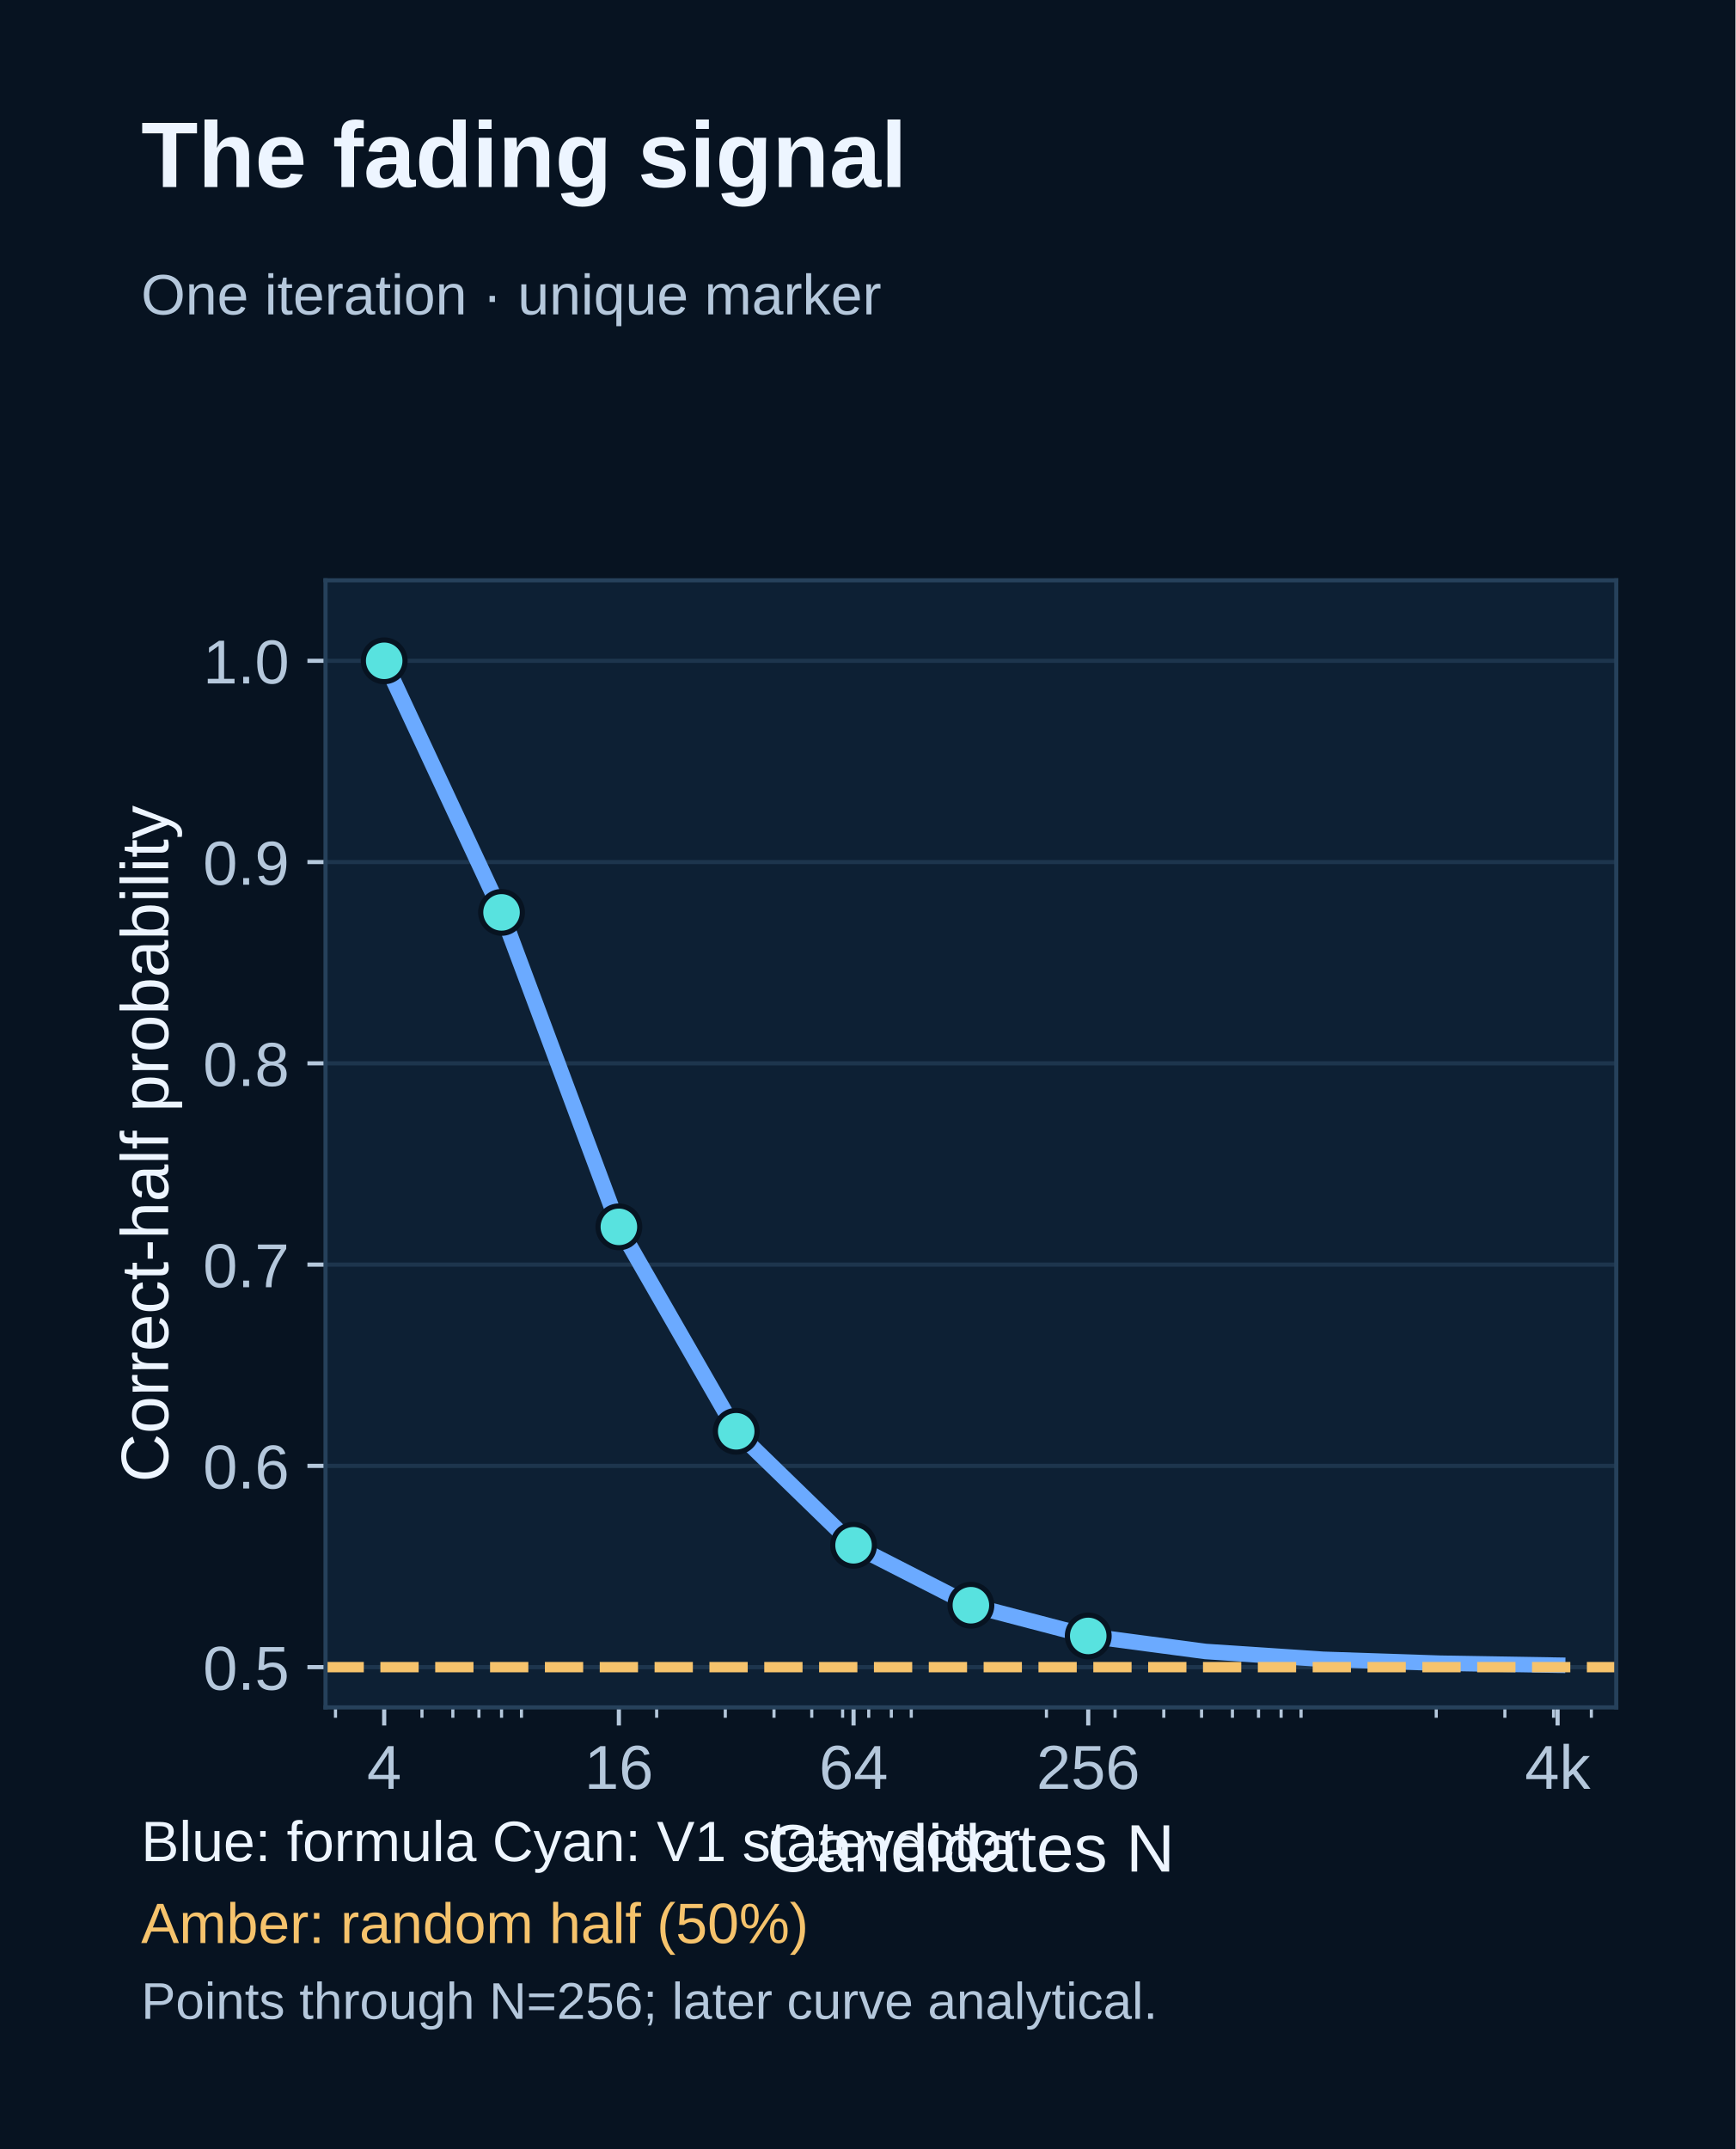
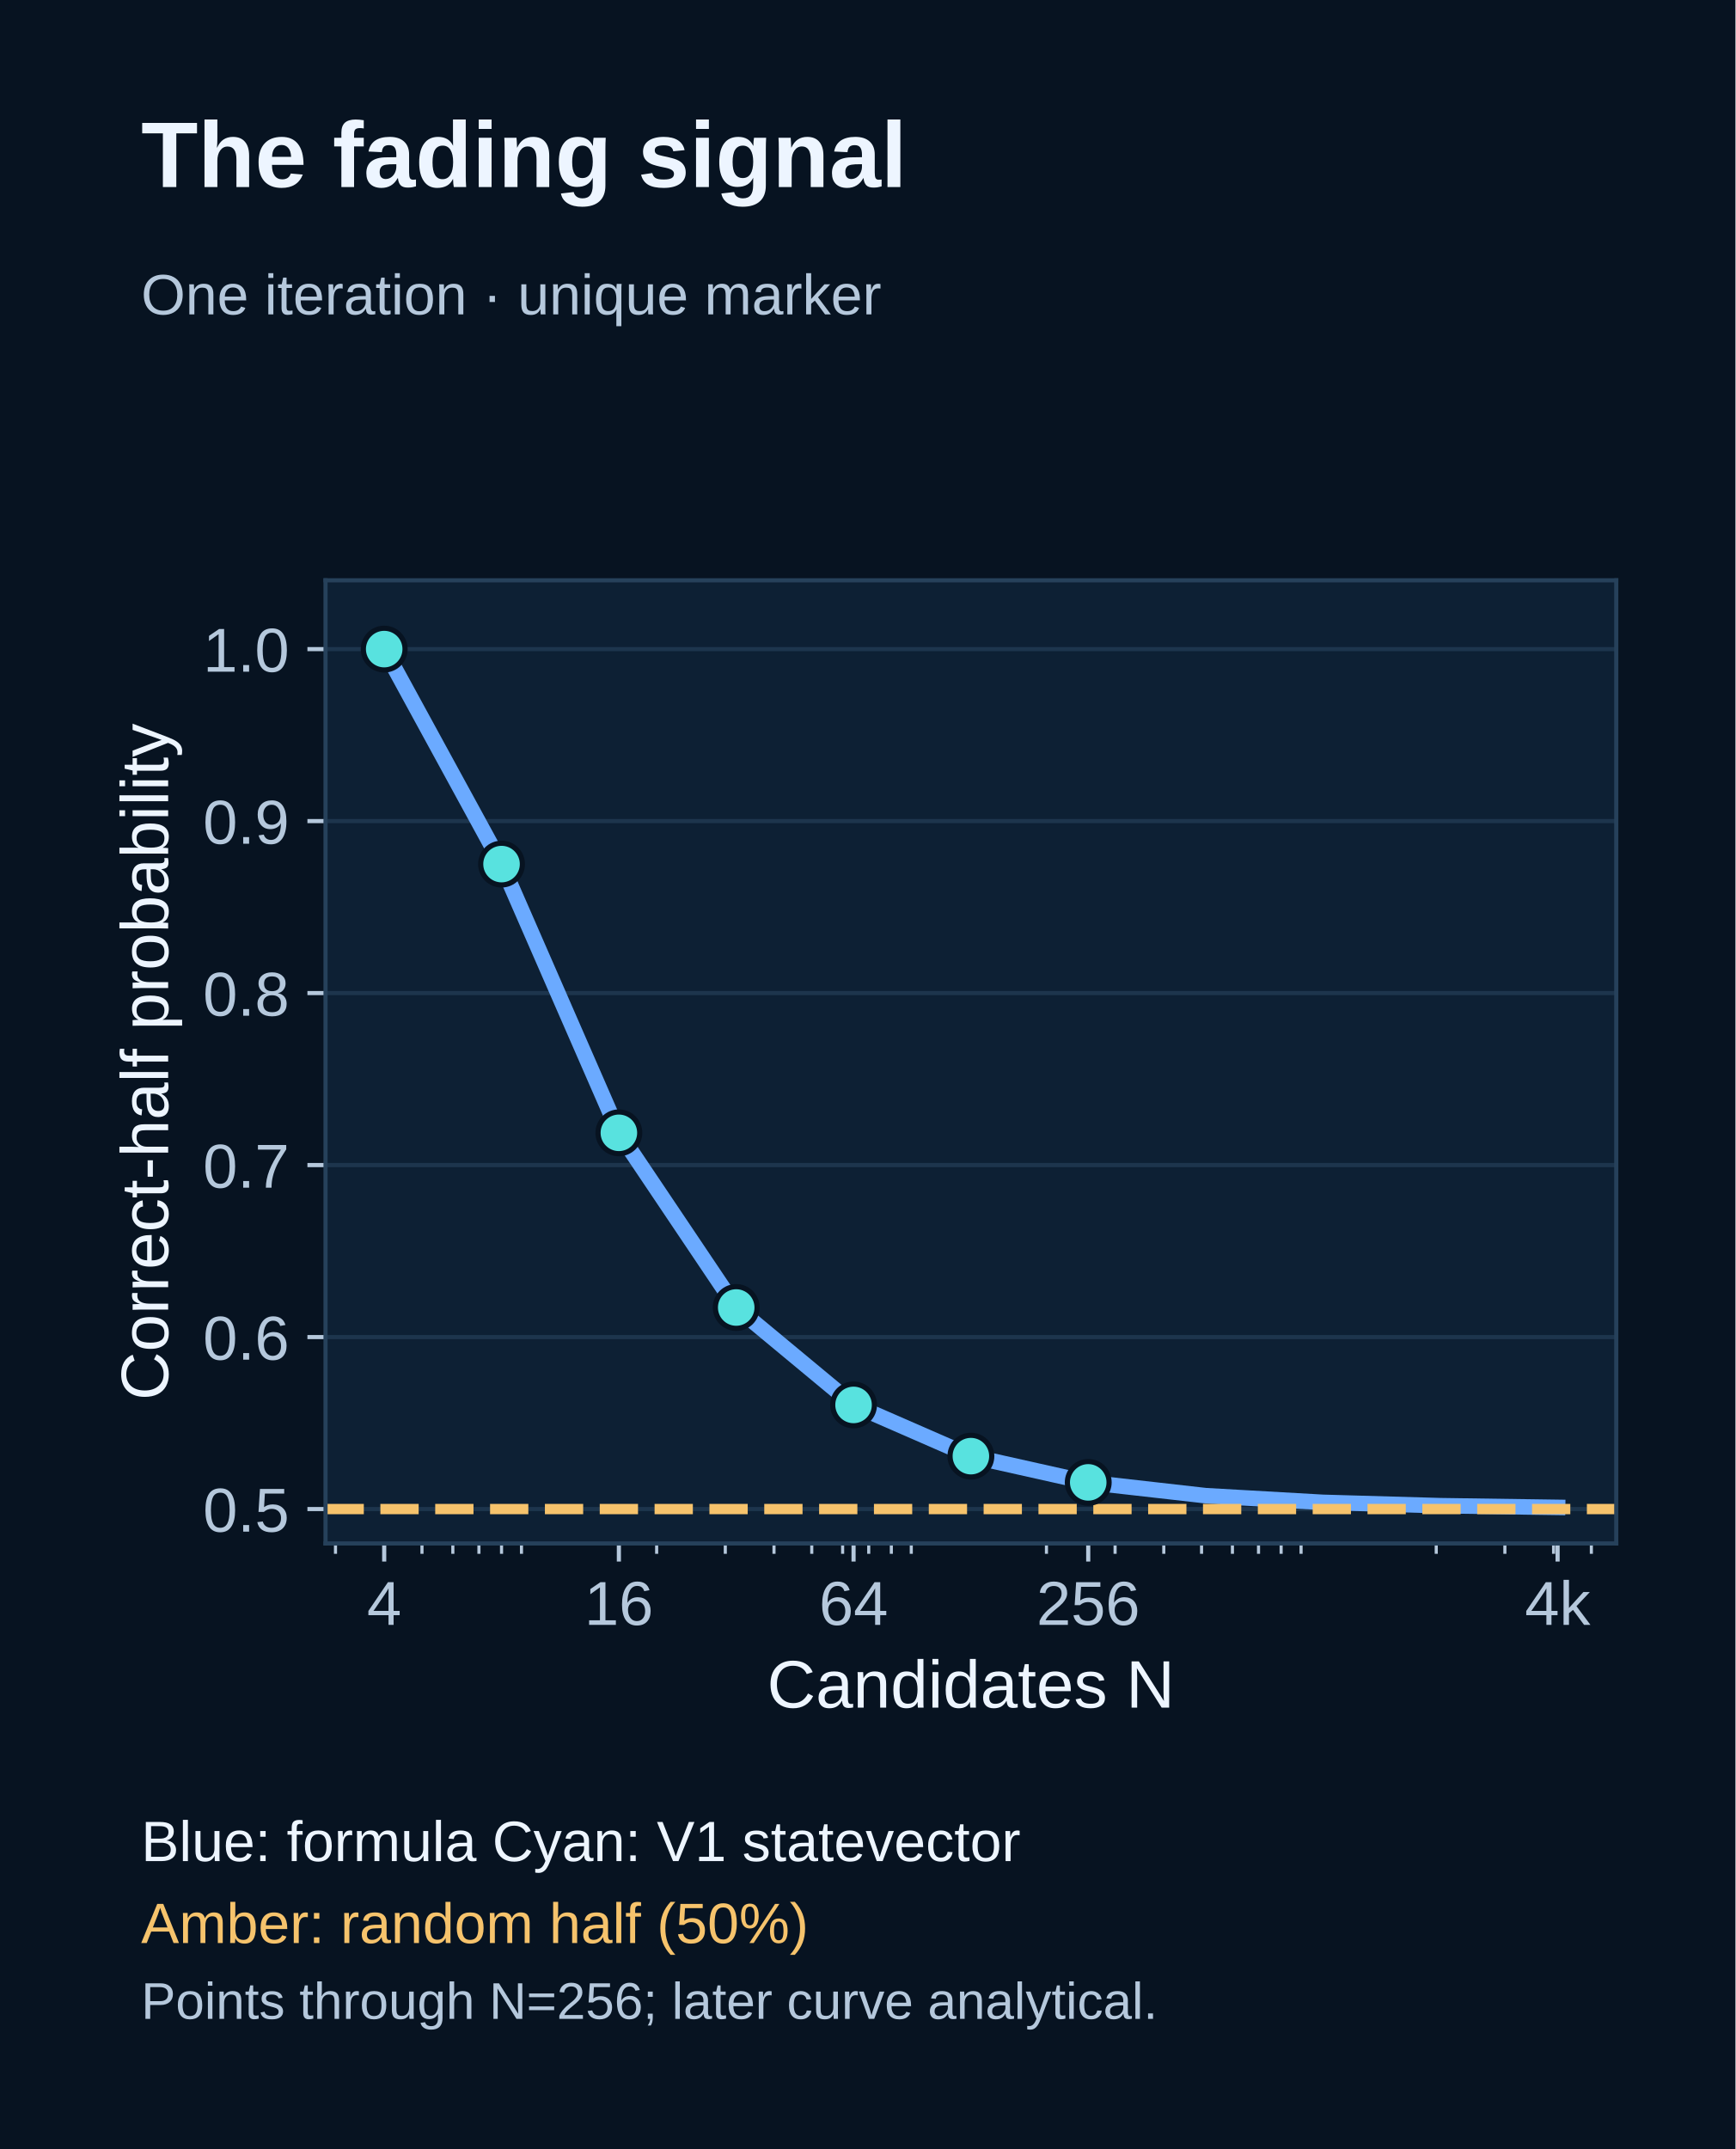
<svg xmlns="http://www.w3.org/2000/svg" xmlns:xlink="http://www.w3.org/1999/xlink" width="335.44pt" height="415.277pt" viewBox="0 0 335.44 415.277" version="1.1">
  <defs>
    <style type="text/css">*{stroke-linejoin: round; stroke-linecap: butt}</style>
  </defs>
  <g id="figure_1">
    <g id="patch_1">
      <path d="M 0 415.277 L 335.44 415.277 L 335.44 0 L 0 0 z " style="fill: #071321" />
    </g>
    <g id="axes_1">
      <g id="patch_2">
-         <path d="M 62.92 329.94 L 312.4 329.94 L 312.4 112.14 L 62.92 112.14 z " style="fill: #0d2034" />
+         <path d="M 62.92 298.26 L 312.4 298.26 L 312.4 112.14 L 62.92 112.14 z " style="fill: #0d2034" />
      </g>
      <g id="matplotlib.axis_1">
        <g id="xtick_1">
          <g id="line2d_1">
            <defs>
              <path id="m92b2c5dcd4" d="M 0 0 L 0 3.5 " style="stroke: #b5c8dc; stroke-width: 0.8" />
            </defs>
            <g>
-               <use xlink:href="#m92b2c5dcd4" x="74.26" y="329.94" style="fill: #b5c8dc; stroke: #b5c8dc; stroke-width: 0.8" />
+               <use xlink:href="#m92b2c5dcd4" x="74.26" y="298.26" style="fill: #b5c8dc; stroke: #b5c8dc; stroke-width: 0.8" />
            </g>
          </g>
          <g id="text_1">
-             <text style="font-size: 12px; font-family: 'Arial'; text-anchor: middle; fill: #b5c8dc" x="74.26" y="345.676" transform="rotate(-0 74.26045 345.6763)">4</text>
+             <text style="font-size: 12px; font-family: 'Arial'; text-anchor: middle; fill: #b5c8dc" x="74.26" y="313.996" transform="rotate(-0 74.26045 313.9963)">4</text>
          </g>
        </g>
        <g id="xtick_2">
          <g id="line2d_2">
            <g>
-               <use xlink:href="#m92b2c5dcd4" x="119.62" y="329.94" style="fill: #b5c8dc; stroke: #b5c8dc; stroke-width: 0.8" />
+               <use xlink:href="#m92b2c5dcd4" x="119.62" y="298.26" style="fill: #b5c8dc; stroke: #b5c8dc; stroke-width: 0.8" />
            </g>
          </g>
          <g id="text_2">
-             <text style="font-size: 12px; font-family: 'Arial'; text-anchor: middle; fill: #b5c8dc" x="119.62" y="345.676" transform="rotate(-0 119.6204 345.6763)">16</text>
+             <text style="font-size: 12px; font-family: 'Arial'; text-anchor: middle; fill: #b5c8dc" x="119.62" y="313.996" transform="rotate(-0 119.6204 313.9963)">16</text>
          </g>
        </g>
        <g id="xtick_3">
          <g id="line2d_3">
            <g>
-               <use xlink:href="#m92b2c5dcd4" x="164.98" y="329.94" style="fill: #b5c8dc; stroke: #b5c8dc; stroke-width: 0.8" />
+               <use xlink:href="#m92b2c5dcd4" x="164.98" y="298.26" style="fill: #b5c8dc; stroke: #b5c8dc; stroke-width: 0.8" />
            </g>
          </g>
          <g id="text_3">
-             <text style="font-size: 12px; font-family: 'Arial'; text-anchor: middle; fill: #b5c8dc" x="164.98" y="345.676" transform="rotate(-0 164.9804 345.6763)">64</text>
+             <text style="font-size: 12px; font-family: 'Arial'; text-anchor: middle; fill: #b5c8dc" x="164.98" y="313.996" transform="rotate(-0 164.9804 313.9963)">64</text>
          </g>
        </g>
        <g id="xtick_4">
          <g id="line2d_4">
            <g>
-               <use xlink:href="#m92b2c5dcd4" x="210.34" y="329.94" style="fill: #b5c8dc; stroke: #b5c8dc; stroke-width: 0.8" />
+               <use xlink:href="#m92b2c5dcd4" x="210.34" y="298.26" style="fill: #b5c8dc; stroke: #b5c8dc; stroke-width: 0.8" />
            </g>
          </g>
          <g id="text_4">
-             <text style="font-size: 12px; font-family: 'Arial'; text-anchor: middle; fill: #b5c8dc" x="210.34" y="345.676" transform="rotate(-0 210.3404 345.6763)">256</text>
+             <text style="font-size: 12px; font-family: 'Arial'; text-anchor: middle; fill: #b5c8dc" x="210.34" y="313.996" transform="rotate(-0 210.3404 313.9963)">256</text>
          </g>
        </g>
        <g id="xtick_5">
          <g id="line2d_5">
            <g>
-               <use xlink:href="#m92b2c5dcd4" x="301.06" y="329.94" style="fill: #b5c8dc; stroke: #b5c8dc; stroke-width: 0.8" />
+               <use xlink:href="#m92b2c5dcd4" x="301.06" y="298.26" style="fill: #b5c8dc; stroke: #b5c8dc; stroke-width: 0.8" />
            </g>
          </g>
          <g id="text_5">
-             <text style="font-size: 12px; font-family: 'Arial'; text-anchor: middle; fill: #b5c8dc" x="301.06" y="345.676" transform="rotate(-0 301.0604 345.6763)">4k</text>
+             <text style="font-size: 12px; font-family: 'Arial'; text-anchor: middle; fill: #b5c8dc" x="301.06" y="313.996" transform="rotate(-0 301.0604 313.9963)">4k</text>
          </g>
        </g>
        <g id="xtick_6">
          <g id="line2d_6">
            <defs>
              <path id="md46811cf62" d="M 0 0 L 0 2 " style="stroke: #b5c8dc; stroke-width: 0.6" />
            </defs>
            <g>
-               <use xlink:href="#md46811cf62" x="64.847" y="329.94" style="fill: #b5c8dc; stroke: #b5c8dc; stroke-width: 0.6" />
+               <use xlink:href="#md46811cf62" x="64.847" y="298.26" style="fill: #b5c8dc; stroke: #b5c8dc; stroke-width: 0.6" />
            </g>
          </g>
        </g>
        <g id="xtick_7">
          <g id="line2d_7">
            <g>
-               <use xlink:href="#md46811cf62" x="81.562" y="329.94" style="fill: #b5c8dc; stroke: #b5c8dc; stroke-width: 0.6" />
+               <use xlink:href="#md46811cf62" x="81.562" y="298.26" style="fill: #b5c8dc; stroke: #b5c8dc; stroke-width: 0.6" />
            </g>
          </g>
        </g>
        <g id="xtick_8">
          <g id="line2d_8">
            <g>
-               <use xlink:href="#md46811cf62" x="87.527" y="329.94" style="fill: #b5c8dc; stroke: #b5c8dc; stroke-width: 0.6" />
+               <use xlink:href="#md46811cf62" x="87.527" y="298.26" style="fill: #b5c8dc; stroke: #b5c8dc; stroke-width: 0.6" />
            </g>
          </g>
        </g>
        <g id="xtick_9">
          <g id="line2d_9">
            <g>
-               <use xlink:href="#md46811cf62" x="92.571" y="329.94" style="fill: #b5c8dc; stroke: #b5c8dc; stroke-width: 0.6" />
+               <use xlink:href="#md46811cf62" x="92.571" y="298.26" style="fill: #b5c8dc; stroke: #b5c8dc; stroke-width: 0.6" />
            </g>
          </g>
        </g>
        <g id="xtick_10">
          <g id="line2d_10">
            <g>
-               <use xlink:href="#md46811cf62" x="96.94" y="329.94" style="fill: #b5c8dc; stroke: #b5c8dc; stroke-width: 0.6" />
+               <use xlink:href="#md46811cf62" x="96.94" y="298.26" style="fill: #b5c8dc; stroke: #b5c8dc; stroke-width: 0.6" />
            </g>
          </g>
        </g>
        <g id="xtick_11">
          <g id="line2d_11">
            <g>
-               <use xlink:href="#md46811cf62" x="100.794" y="329.94" style="fill: #b5c8dc; stroke: #b5c8dc; stroke-width: 0.6" />
+               <use xlink:href="#md46811cf62" x="100.794" y="298.26" style="fill: #b5c8dc; stroke: #b5c8dc; stroke-width: 0.6" />
            </g>
          </g>
        </g>
        <g id="xtick_12">
          <g id="line2d_12">
            <g>
-               <use xlink:href="#md46811cf62" x="126.922" y="329.94" style="fill: #b5c8dc; stroke: #b5c8dc; stroke-width: 0.6" />
+               <use xlink:href="#md46811cf62" x="126.922" y="298.26" style="fill: #b5c8dc; stroke: #b5c8dc; stroke-width: 0.6" />
            </g>
          </g>
        </g>
        <g id="xtick_13">
          <g id="line2d_13">
            <g>
-               <use xlink:href="#md46811cf62" x="140.189" y="329.94" style="fill: #b5c8dc; stroke: #b5c8dc; stroke-width: 0.6" />
+               <use xlink:href="#md46811cf62" x="140.189" y="298.26" style="fill: #b5c8dc; stroke: #b5c8dc; stroke-width: 0.6" />
            </g>
          </g>
        </g>
        <g id="xtick_14">
          <g id="line2d_14">
            <g>
-               <use xlink:href="#md46811cf62" x="149.602" y="329.94" style="fill: #b5c8dc; stroke: #b5c8dc; stroke-width: 0.6" />
+               <use xlink:href="#md46811cf62" x="149.602" y="298.26" style="fill: #b5c8dc; stroke: #b5c8dc; stroke-width: 0.6" />
            </g>
          </g>
        </g>
        <g id="xtick_15">
          <g id="line2d_15">
            <g>
-               <use xlink:href="#md46811cf62" x="156.903" y="329.94" style="fill: #b5c8dc; stroke: #b5c8dc; stroke-width: 0.6" />
+               <use xlink:href="#md46811cf62" x="156.903" y="298.26" style="fill: #b5c8dc; stroke: #b5c8dc; stroke-width: 0.6" />
            </g>
          </g>
        </g>
        <g id="xtick_16">
          <g id="line2d_16">
            <g>
-               <use xlink:href="#md46811cf62" x="162.869" y="329.94" style="fill: #b5c8dc; stroke: #b5c8dc; stroke-width: 0.6" />
+               <use xlink:href="#md46811cf62" x="162.869" y="298.26" style="fill: #b5c8dc; stroke: #b5c8dc; stroke-width: 0.6" />
            </g>
          </g>
        </g>
        <g id="xtick_17">
          <g id="line2d_17">
            <g>
-               <use xlink:href="#md46811cf62" x="167.913" y="329.94" style="fill: #b5c8dc; stroke: #b5c8dc; stroke-width: 0.6" />
+               <use xlink:href="#md46811cf62" x="167.913" y="298.26" style="fill: #b5c8dc; stroke: #b5c8dc; stroke-width: 0.6" />
            </g>
          </g>
        </g>
        <g id="xtick_18">
          <g id="line2d_18">
            <g>
-               <use xlink:href="#md46811cf62" x="172.282" y="329.94" style="fill: #b5c8dc; stroke: #b5c8dc; stroke-width: 0.6" />
+               <use xlink:href="#md46811cf62" x="172.282" y="298.26" style="fill: #b5c8dc; stroke: #b5c8dc; stroke-width: 0.6" />
            </g>
          </g>
        </g>
        <g id="xtick_19">
          <g id="line2d_19">
            <g>
-               <use xlink:href="#md46811cf62" x="176.136" y="329.94" style="fill: #b5c8dc; stroke: #b5c8dc; stroke-width: 0.6" />
+               <use xlink:href="#md46811cf62" x="176.136" y="298.26" style="fill: #b5c8dc; stroke: #b5c8dc; stroke-width: 0.6" />
            </g>
          </g>
        </g>
        <g id="xtick_20">
          <g id="line2d_20">
            <g>
-               <use xlink:href="#md46811cf62" x="202.263" y="329.94" style="fill: #b5c8dc; stroke: #b5c8dc; stroke-width: 0.6" />
+               <use xlink:href="#md46811cf62" x="202.263" y="298.26" style="fill: #b5c8dc; stroke: #b5c8dc; stroke-width: 0.6" />
            </g>
          </g>
        </g>
        <g id="xtick_21">
          <g id="line2d_21">
            <g>
-               <use xlink:href="#md46811cf62" x="215.53" y="329.94" style="fill: #b5c8dc; stroke: #b5c8dc; stroke-width: 0.6" />
+               <use xlink:href="#md46811cf62" x="215.53" y="298.26" style="fill: #b5c8dc; stroke: #b5c8dc; stroke-width: 0.6" />
            </g>
          </g>
        </g>
        <g id="xtick_22">
          <g id="line2d_22">
            <g>
-               <use xlink:href="#md46811cf62" x="224.943" y="329.94" style="fill: #b5c8dc; stroke: #b5c8dc; stroke-width: 0.6" />
+               <use xlink:href="#md46811cf62" x="224.943" y="298.26" style="fill: #b5c8dc; stroke: #b5c8dc; stroke-width: 0.6" />
            </g>
          </g>
        </g>
        <g id="xtick_23">
          <g id="line2d_23">
            <g>
-               <use xlink:href="#md46811cf62" x="232.244" y="329.94" style="fill: #b5c8dc; stroke: #b5c8dc; stroke-width: 0.6" />
+               <use xlink:href="#md46811cf62" x="232.244" y="298.26" style="fill: #b5c8dc; stroke: #b5c8dc; stroke-width: 0.6" />
            </g>
          </g>
        </g>
        <g id="xtick_24">
          <g id="line2d_24">
            <g>
-               <use xlink:href="#md46811cf62" x="238.21" y="329.94" style="fill: #b5c8dc; stroke: #b5c8dc; stroke-width: 0.6" />
+               <use xlink:href="#md46811cf62" x="238.21" y="298.26" style="fill: #b5c8dc; stroke: #b5c8dc; stroke-width: 0.6" />
            </g>
          </g>
        </g>
        <g id="xtick_25">
          <g id="line2d_25">
            <g>
-               <use xlink:href="#md46811cf62" x="243.254" y="329.94" style="fill: #b5c8dc; stroke: #b5c8dc; stroke-width: 0.6" />
+               <use xlink:href="#md46811cf62" x="243.254" y="298.26" style="fill: #b5c8dc; stroke: #b5c8dc; stroke-width: 0.6" />
            </g>
          </g>
        </g>
        <g id="xtick_26">
          <g id="line2d_26">
            <g>
-               <use xlink:href="#md46811cf62" x="247.623" y="329.94" style="fill: #b5c8dc; stroke: #b5c8dc; stroke-width: 0.6" />
+               <use xlink:href="#md46811cf62" x="247.623" y="298.26" style="fill: #b5c8dc; stroke: #b5c8dc; stroke-width: 0.6" />
            </g>
          </g>
        </g>
        <g id="xtick_27">
          <g id="line2d_27">
            <g>
-               <use xlink:href="#md46811cf62" x="251.477" y="329.94" style="fill: #b5c8dc; stroke: #b5c8dc; stroke-width: 0.6" />
+               <use xlink:href="#md46811cf62" x="251.477" y="298.26" style="fill: #b5c8dc; stroke: #b5c8dc; stroke-width: 0.6" />
            </g>
          </g>
        </g>
        <g id="xtick_28">
          <g id="line2d_28">
            <g>
-               <use xlink:href="#md46811cf62" x="277.604" y="329.94" style="fill: #b5c8dc; stroke: #b5c8dc; stroke-width: 0.6" />
+               <use xlink:href="#md46811cf62" x="277.604" y="298.26" style="fill: #b5c8dc; stroke: #b5c8dc; stroke-width: 0.6" />
            </g>
          </g>
        </g>
        <g id="xtick_29">
          <g id="line2d_29">
            <g>
-               <use xlink:href="#md46811cf62" x="290.871" y="329.94" style="fill: #b5c8dc; stroke: #b5c8dc; stroke-width: 0.6" />
+               <use xlink:href="#md46811cf62" x="290.871" y="298.26" style="fill: #b5c8dc; stroke: #b5c8dc; stroke-width: 0.6" />
            </g>
          </g>
        </g>
        <g id="xtick_30">
          <g id="line2d_30">
            <g>
-               <use xlink:href="#md46811cf62" x="300.284" y="329.94" style="fill: #b5c8dc; stroke: #b5c8dc; stroke-width: 0.6" />
+               <use xlink:href="#md46811cf62" x="300.284" y="298.26" style="fill: #b5c8dc; stroke: #b5c8dc; stroke-width: 0.6" />
            </g>
          </g>
        </g>
        <g id="xtick_31">
          <g id="line2d_31">
            <g>
-               <use xlink:href="#md46811cf62" x="307.586" y="329.94" style="fill: #b5c8dc; stroke: #b5c8dc; stroke-width: 0.6" />
+               <use xlink:href="#md46811cf62" x="307.586" y="298.26" style="fill: #b5c8dc; stroke: #b5c8dc; stroke-width: 0.6" />
            </g>
          </g>
        </g>
        <g id="text_6">
-           <text style="font-size: 13px; font-family: 'Arial'; text-anchor: middle; fill: #edf5ff" x="187.66" y="361.666" transform="rotate(-0 187.6604 361.6661)">Candidates N</text>
+           <text style="font-size: 13px; font-family: 'Arial'; text-anchor: middle; fill: #edf5ff" x="187.66" y="329.986" transform="rotate(-0 187.6604 329.9861)">Candidates N</text>
        </g>
      </g>
      <g id="matplotlib.axis_2">
        <g id="ytick_1">
          <g id="line2d_32">
-             <path d="M 62.92 322.161 L 312.4 322.161 " clip-path="url(#p48dacad4f9)" style="fill: none; stroke: #26415b; stroke-opacity: 0.65; stroke-width: 0.8; stroke-linecap: square" />
+             <path d="M 62.92 291.613 L 312.4 291.613 " clip-path="url(#p8aab720ee3)" style="fill: none; stroke: #26415b; stroke-opacity: 0.65; stroke-width: 0.8; stroke-linecap: square" />
          </g>
          <g id="line2d_33">
            <defs>
              <path id="m468103ad97" d="M 0 0 L -3.5 0 " style="stroke: #b5c8dc; stroke-width: 0.8" />
            </defs>
            <g>
-               <use xlink:href="#m468103ad97" x="62.92" y="322.161" style="fill: #b5c8dc; stroke: #b5c8dc; stroke-width: 0.8" />
+               <use xlink:href="#m468103ad97" x="62.92" y="291.613" style="fill: #b5c8dc; stroke: #b5c8dc; stroke-width: 0.8" />
            </g>
          </g>
          <g id="text_7">
-             <text style="font-size: 12px; font-family: 'Arial'; text-anchor: end; fill: #b5c8dc" x="55.92" y="326.53" transform="rotate(-0 55.92045 326.5296)">0.5</text>
+             <text style="font-size: 12px; font-family: 'Arial'; text-anchor: end; fill: #b5c8dc" x="55.92" y="295.981" transform="rotate(-0 55.92045 295.981)">0.5</text>
          </g>
        </g>
        <g id="ytick_2">
          <g id="line2d_34">
-             <path d="M 62.92 283.269 L 312.4 283.269 " clip-path="url(#p48dacad4f9)" style="fill: none; stroke: #26415b; stroke-opacity: 0.65; stroke-width: 0.8; stroke-linecap: square" />
+             <path d="M 62.92 258.377 L 312.4 258.377 " clip-path="url(#p8aab720ee3)" style="fill: none; stroke: #26415b; stroke-opacity: 0.65; stroke-width: 0.8; stroke-linecap: square" />
          </g>
          <g id="line2d_35">
            <g>
-               <use xlink:href="#m468103ad97" x="62.92" y="283.269" style="fill: #b5c8dc; stroke: #b5c8dc; stroke-width: 0.8" />
+               <use xlink:href="#m468103ad97" x="62.92" y="258.377" style="fill: #b5c8dc; stroke: #b5c8dc; stroke-width: 0.8" />
            </g>
          </g>
          <g id="text_8">
-             <text style="font-size: 12px; font-family: 'Arial'; text-anchor: end; fill: #b5c8dc" x="55.92" y="287.637" transform="rotate(-0 55.92045 287.6367)">0.6</text>
+             <text style="font-size: 12px; font-family: 'Arial'; text-anchor: end; fill: #b5c8dc" x="55.92" y="262.745" transform="rotate(-0 55.92045 262.7453)">0.6</text>
          </g>
        </g>
        <g id="ytick_3">
          <g id="line2d_36">
-             <path d="M 62.92 244.376 L 312.4 244.376 " clip-path="url(#p48dacad4f9)" style="fill: none; stroke: #26415b; stroke-opacity: 0.65; stroke-width: 0.8; stroke-linecap: square" />
+             <path d="M 62.92 225.141 L 312.4 225.141 " clip-path="url(#p8aab720ee3)" style="fill: none; stroke: #26415b; stroke-opacity: 0.65; stroke-width: 0.8; stroke-linecap: square" />
          </g>
          <g id="line2d_37">
            <g>
-               <use xlink:href="#m468103ad97" x="62.92" y="244.376" style="fill: #b5c8dc; stroke: #b5c8dc; stroke-width: 0.8" />
+               <use xlink:href="#m468103ad97" x="62.92" y="225.141" style="fill: #b5c8dc; stroke: #b5c8dc; stroke-width: 0.8" />
            </g>
          </g>
          <g id="text_9">
-             <text style="font-size: 12px; font-family: 'Arial'; text-anchor: end; fill: #b5c8dc" x="55.92" y="248.744" transform="rotate(-0 55.92045 248.7439)">0.7</text>
+             <text style="font-size: 12px; font-family: 'Arial'; text-anchor: end; fill: #b5c8dc" x="55.92" y="229.51" transform="rotate(-0 55.92045 229.5096)">0.7</text>
          </g>
        </g>
        <g id="ytick_4">
          <g id="line2d_38">
-             <path d="M 62.92 205.483 L 312.4 205.483 " clip-path="url(#p48dacad4f9)" style="fill: none; stroke: #26415b; stroke-opacity: 0.65; stroke-width: 0.8; stroke-linecap: square" />
+             <path d="M 62.92 191.906 L 312.4 191.906 " clip-path="url(#p8aab720ee3)" style="fill: none; stroke: #26415b; stroke-opacity: 0.65; stroke-width: 0.8; stroke-linecap: square" />
          </g>
          <g id="line2d_39">
            <g>
-               <use xlink:href="#m468103ad97" x="62.92" y="205.483" style="fill: #b5c8dc; stroke: #b5c8dc; stroke-width: 0.8" />
+               <use xlink:href="#m468103ad97" x="62.92" y="191.906" style="fill: #b5c8dc; stroke: #b5c8dc; stroke-width: 0.8" />
            </g>
          </g>
          <g id="text_10">
-             <text style="font-size: 12px; font-family: 'Arial'; text-anchor: end; fill: #b5c8dc" x="55.92" y="209.851" transform="rotate(-0 55.92045 209.851)">0.8</text>
+             <text style="font-size: 12px; font-family: 'Arial'; text-anchor: end; fill: #b5c8dc" x="55.92" y="196.274" transform="rotate(-0 55.92045 196.2739)">0.8</text>
          </g>
        </g>
        <g id="ytick_5">
          <g id="line2d_40">
-             <path d="M 62.92 166.59 L 312.4 166.59 " clip-path="url(#p48dacad4f9)" style="fill: none; stroke: #26415b; stroke-opacity: 0.65; stroke-width: 0.8; stroke-linecap: square" />
+             <path d="M 62.92 158.67 L 312.4 158.67 " clip-path="url(#p8aab720ee3)" style="fill: none; stroke: #26415b; stroke-opacity: 0.65; stroke-width: 0.8; stroke-linecap: square" />
          </g>
          <g id="line2d_41">
            <g>
-               <use xlink:href="#m468103ad97" x="62.92" y="166.59" style="fill: #b5c8dc; stroke: #b5c8dc; stroke-width: 0.8" />
+               <use xlink:href="#m468103ad97" x="62.92" y="158.67" style="fill: #b5c8dc; stroke: #b5c8dc; stroke-width: 0.8" />
            </g>
          </g>
          <g id="text_11">
-             <text style="font-size: 12px; font-family: 'Arial'; text-anchor: end; fill: #b5c8dc" x="55.92" y="170.958" transform="rotate(-0 55.92045 170.9582)">0.9</text>
+             <text style="font-size: 12px; font-family: 'Arial'; text-anchor: end; fill: #b5c8dc" x="55.92" y="163.038" transform="rotate(-0 55.92045 163.0382)">0.9</text>
          </g>
        </g>
        <g id="ytick_6">
          <g id="line2d_42">
-             <path d="M 62.92 127.697 L 312.4 127.697 " clip-path="url(#p48dacad4f9)" style="fill: none; stroke: #26415b; stroke-opacity: 0.65; stroke-width: 0.8; stroke-linecap: square" />
+             <path d="M 62.92 125.434 L 312.4 125.434 " clip-path="url(#p8aab720ee3)" style="fill: none; stroke: #26415b; stroke-opacity: 0.65; stroke-width: 0.8; stroke-linecap: square" />
          </g>
          <g id="line2d_43">
            <g>
-               <use xlink:href="#m468103ad97" x="62.92" y="127.697" style="fill: #b5c8dc; stroke: #b5c8dc; stroke-width: 0.8" />
+               <use xlink:href="#m468103ad97" x="62.92" y="125.434" style="fill: #b5c8dc; stroke: #b5c8dc; stroke-width: 0.8" />
            </g>
          </g>
          <g id="text_12">
-             <text style="font-size: 12px; font-family: 'Arial'; text-anchor: end; fill: #b5c8dc" x="55.92" y="132.065" transform="rotate(-0 55.92045 132.0653)">1.0</text>
+             <text style="font-size: 12px; font-family: 'Arial'; text-anchor: end; fill: #b5c8dc" x="55.92" y="129.802" transform="rotate(-0 55.92045 129.8024)">1.0</text>
          </g>
        </g>
        <g id="text_13">
-           <text style="font-size: 13px; font-family: 'Arial'; text-anchor: middle; fill: #edf5ff" x="32.504" y="221.04" transform="rotate(-90 32.50435 221.04)">Correct-half probability</text>
+           <text style="font-size: 13px; font-family: 'Arial'; text-anchor: middle; fill: #edf5ff" x="32.504" y="205.2" transform="rotate(-90 32.50435 205.2)">Correct-half probability</text>
        </g>
      </g>
      <g id="line2d_44">
-         <path d="M 74.26 127.697 L 96.94 176.313 L 119.62 237.083 L 142.3 276.584 L 164.98 298.613 L 187.66 310.197 L 210.34 316.132 L 233.02 319.135 L 255.7 320.645 L 278.38 321.403 L 301.06 321.782 " clip-path="url(#p48dacad4f9)" style="fill: none; stroke: #6baaff; stroke-width: 3; stroke-linecap: square" />
+         <path d="M 74.26 125.434 L 96.94 166.979 L 119.62 218.91 L 142.3 252.665 L 164.98 271.49 L 187.66 281.389 L 210.34 286.46 L 233.02 289.026 L 255.7 290.317 L 278.38 290.964 L 301.06 291.288 " clip-path="url(#p8aab720ee3)" style="fill: none; stroke: #6baaff; stroke-width: 3; stroke-linecap: square" />
      </g>
      <g id="line2d_45">
-         <path d="M 62.92 322.161 L 312.4 322.161 " clip-path="url(#p48dacad4f9)" style="fill: none; stroke-dasharray: 7.4,3.2; stroke-dashoffset: 0; stroke: #f6c36c; stroke-width: 2" />
+         <path d="M 62.92 291.613 L 312.4 291.613 " clip-path="url(#p8aab720ee3)" style="fill: none; stroke-dasharray: 7.4,3.2; stroke-dashoffset: 0; stroke: #f6c36c; stroke-width: 2" />
      </g>
      <g id="patch_3">
-         <path d="M 62.92 329.94 L 62.92 112.14 " style="fill: none; stroke: #26415b; stroke-width: 0.8; stroke-linejoin: miter; stroke-linecap: square" />
+         <path d="M 62.92 298.26 L 62.92 112.14 " style="fill: none; stroke: #26415b; stroke-width: 0.8; stroke-linejoin: miter; stroke-linecap: square" />
      </g>
      <g id="patch_4">
-         <path d="M 312.4 329.94 L 312.4 112.14 " style="fill: none; stroke: #26415b; stroke-width: 0.8; stroke-linejoin: miter; stroke-linecap: square" />
+         <path d="M 312.4 298.26 L 312.4 112.14 " style="fill: none; stroke: #26415b; stroke-width: 0.8; stroke-linejoin: miter; stroke-linecap: square" />
      </g>
      <g id="patch_5">
-         <path d="M 62.92 329.94 L 312.4 329.94 " style="fill: none; stroke: #26415b; stroke-width: 0.8; stroke-linejoin: miter; stroke-linecap: square" />
+         <path d="M 62.92 298.26 L 312.4 298.26 " style="fill: none; stroke: #26415b; stroke-width: 0.8; stroke-linejoin: miter; stroke-linecap: square" />
      </g>
      <g id="patch_6">
        <path d="M 62.92 112.14 L 312.4 112.14 " style="fill: none; stroke: #26415b; stroke-width: 0.8; stroke-linejoin: miter; stroke-linecap: square" />
      </g>
      <g id="PathCollection_1">
        <defs>
          <path id="m2cbfa21e77" d="M 0 4.031 C 1.069 4.031 2.094 3.606 2.85 2.85 C 3.606 2.094 4.031 1.069 4.031 0 C 4.031 -1.069 3.606 -2.094 2.85 -2.85 C 2.094 -3.606 1.069 -4.031 0 -4.031 C -1.069 -4.031 -2.094 -3.606 -2.85 -2.85 C -3.606 -2.094 -4.031 -1.069 -4.031 0 C -4.031 1.069 -3.606 2.094 -2.85 2.85 C -2.094 3.606 -1.069 4.031 0 4.031 z " style="stroke: #071321" />
        </defs>
-         <g clip-path="url(#p48dacad4f9)">
-           <use xlink:href="#m2cbfa21e77" x="74.26" y="127.697" style="fill: #58e2df; stroke: #071321" />
-           <use xlink:href="#m2cbfa21e77" x="96.94" y="176.313" style="fill: #58e2df; stroke: #071321" />
-           <use xlink:href="#m2cbfa21e77" x="119.62" y="237.083" style="fill: #58e2df; stroke: #071321" />
-           <use xlink:href="#m2cbfa21e77" x="142.3" y="276.584" style="fill: #58e2df; stroke: #071321" />
-           <use xlink:href="#m2cbfa21e77" x="164.98" y="298.613" style="fill: #58e2df; stroke: #071321" />
-           <use xlink:href="#m2cbfa21e77" x="187.66" y="310.197" style="fill: #58e2df; stroke: #071321" />
-           <use xlink:href="#m2cbfa21e77" x="210.34" y="316.132" style="fill: #58e2df; stroke: #071321" />
+         <g clip-path="url(#p8aab720ee3)">
+           <use xlink:href="#m2cbfa21e77" x="74.26" y="125.434" style="fill: #58e2df; stroke: #071321" />
+           <use xlink:href="#m2cbfa21e77" x="96.94" y="166.979" style="fill: #58e2df; stroke: #071321" />
+           <use xlink:href="#m2cbfa21e77" x="119.62" y="218.91" style="fill: #58e2df; stroke: #071321" />
+           <use xlink:href="#m2cbfa21e77" x="142.3" y="252.665" style="fill: #58e2df; stroke: #071321" />
+           <use xlink:href="#m2cbfa21e77" x="164.98" y="271.49" style="fill: #58e2df; stroke: #071321" />
+           <use xlink:href="#m2cbfa21e77" x="187.66" y="281.389" style="fill: #58e2df; stroke: #071321" />
+           <use xlink:href="#m2cbfa21e77" x="210.34" y="286.46" style="fill: #58e2df; stroke: #071321" />
        </g>
      </g>
    </g>
    <g id="text_14">
      <text style="font-weight: 700; font-size: 18px; font-family: 'Arial'; text-anchor: start; fill: #edf5ff" x="27.28" y="36.144" transform="rotate(-0 27.28045 36.14449)">The fading signal</text>
    </g>
    <g id="text_15">
      <text style="font-size: 11px; font-family: 'Arial'; text-anchor: start; fill: #b5c8dc" x="27.28" y="60.755" transform="rotate(-0 27.28045 60.75453)">One iteration · unique marker</text>
    </g>
    <g id="text_16">
      <text style="font-size: 11px; font-family: 'Arial'; text-anchor: start; fill: #edf5ff" x="27.28" y="359.64" transform="rotate(-0 27.28045 359.64)">Blue: formula   Cyan: V1 statevector</text>
    </g>
    <g id="text_17">
      <text style="font-size: 11px; font-family: 'Arial'; text-anchor: start; fill: #f6c36c" x="27.28" y="375.48" transform="rotate(-0 27.28045 375.48)">Amber: random half (50%)</text>
    </g>
    <g id="text_18">
      <text style="font-size: 10px; font-family: 'Arial'; text-anchor: start; fill: #b5c8dc" x="27.28" y="390.132" transform="rotate(-0 27.28045 390.132)">Points through N=256; later curve analytical.</text>
    </g>
  </g>
  <defs>
-     <clipPath id="p48dacad4f9">
-       <rect x="62.92" y="112.14" width="249.48" height="217.8" />
+     <clipPath id="p8aab720ee3">
+       <rect x="62.92" y="112.14" width="249.48" height="186.12" />
    </clipPath>
  </defs>
</svg>
